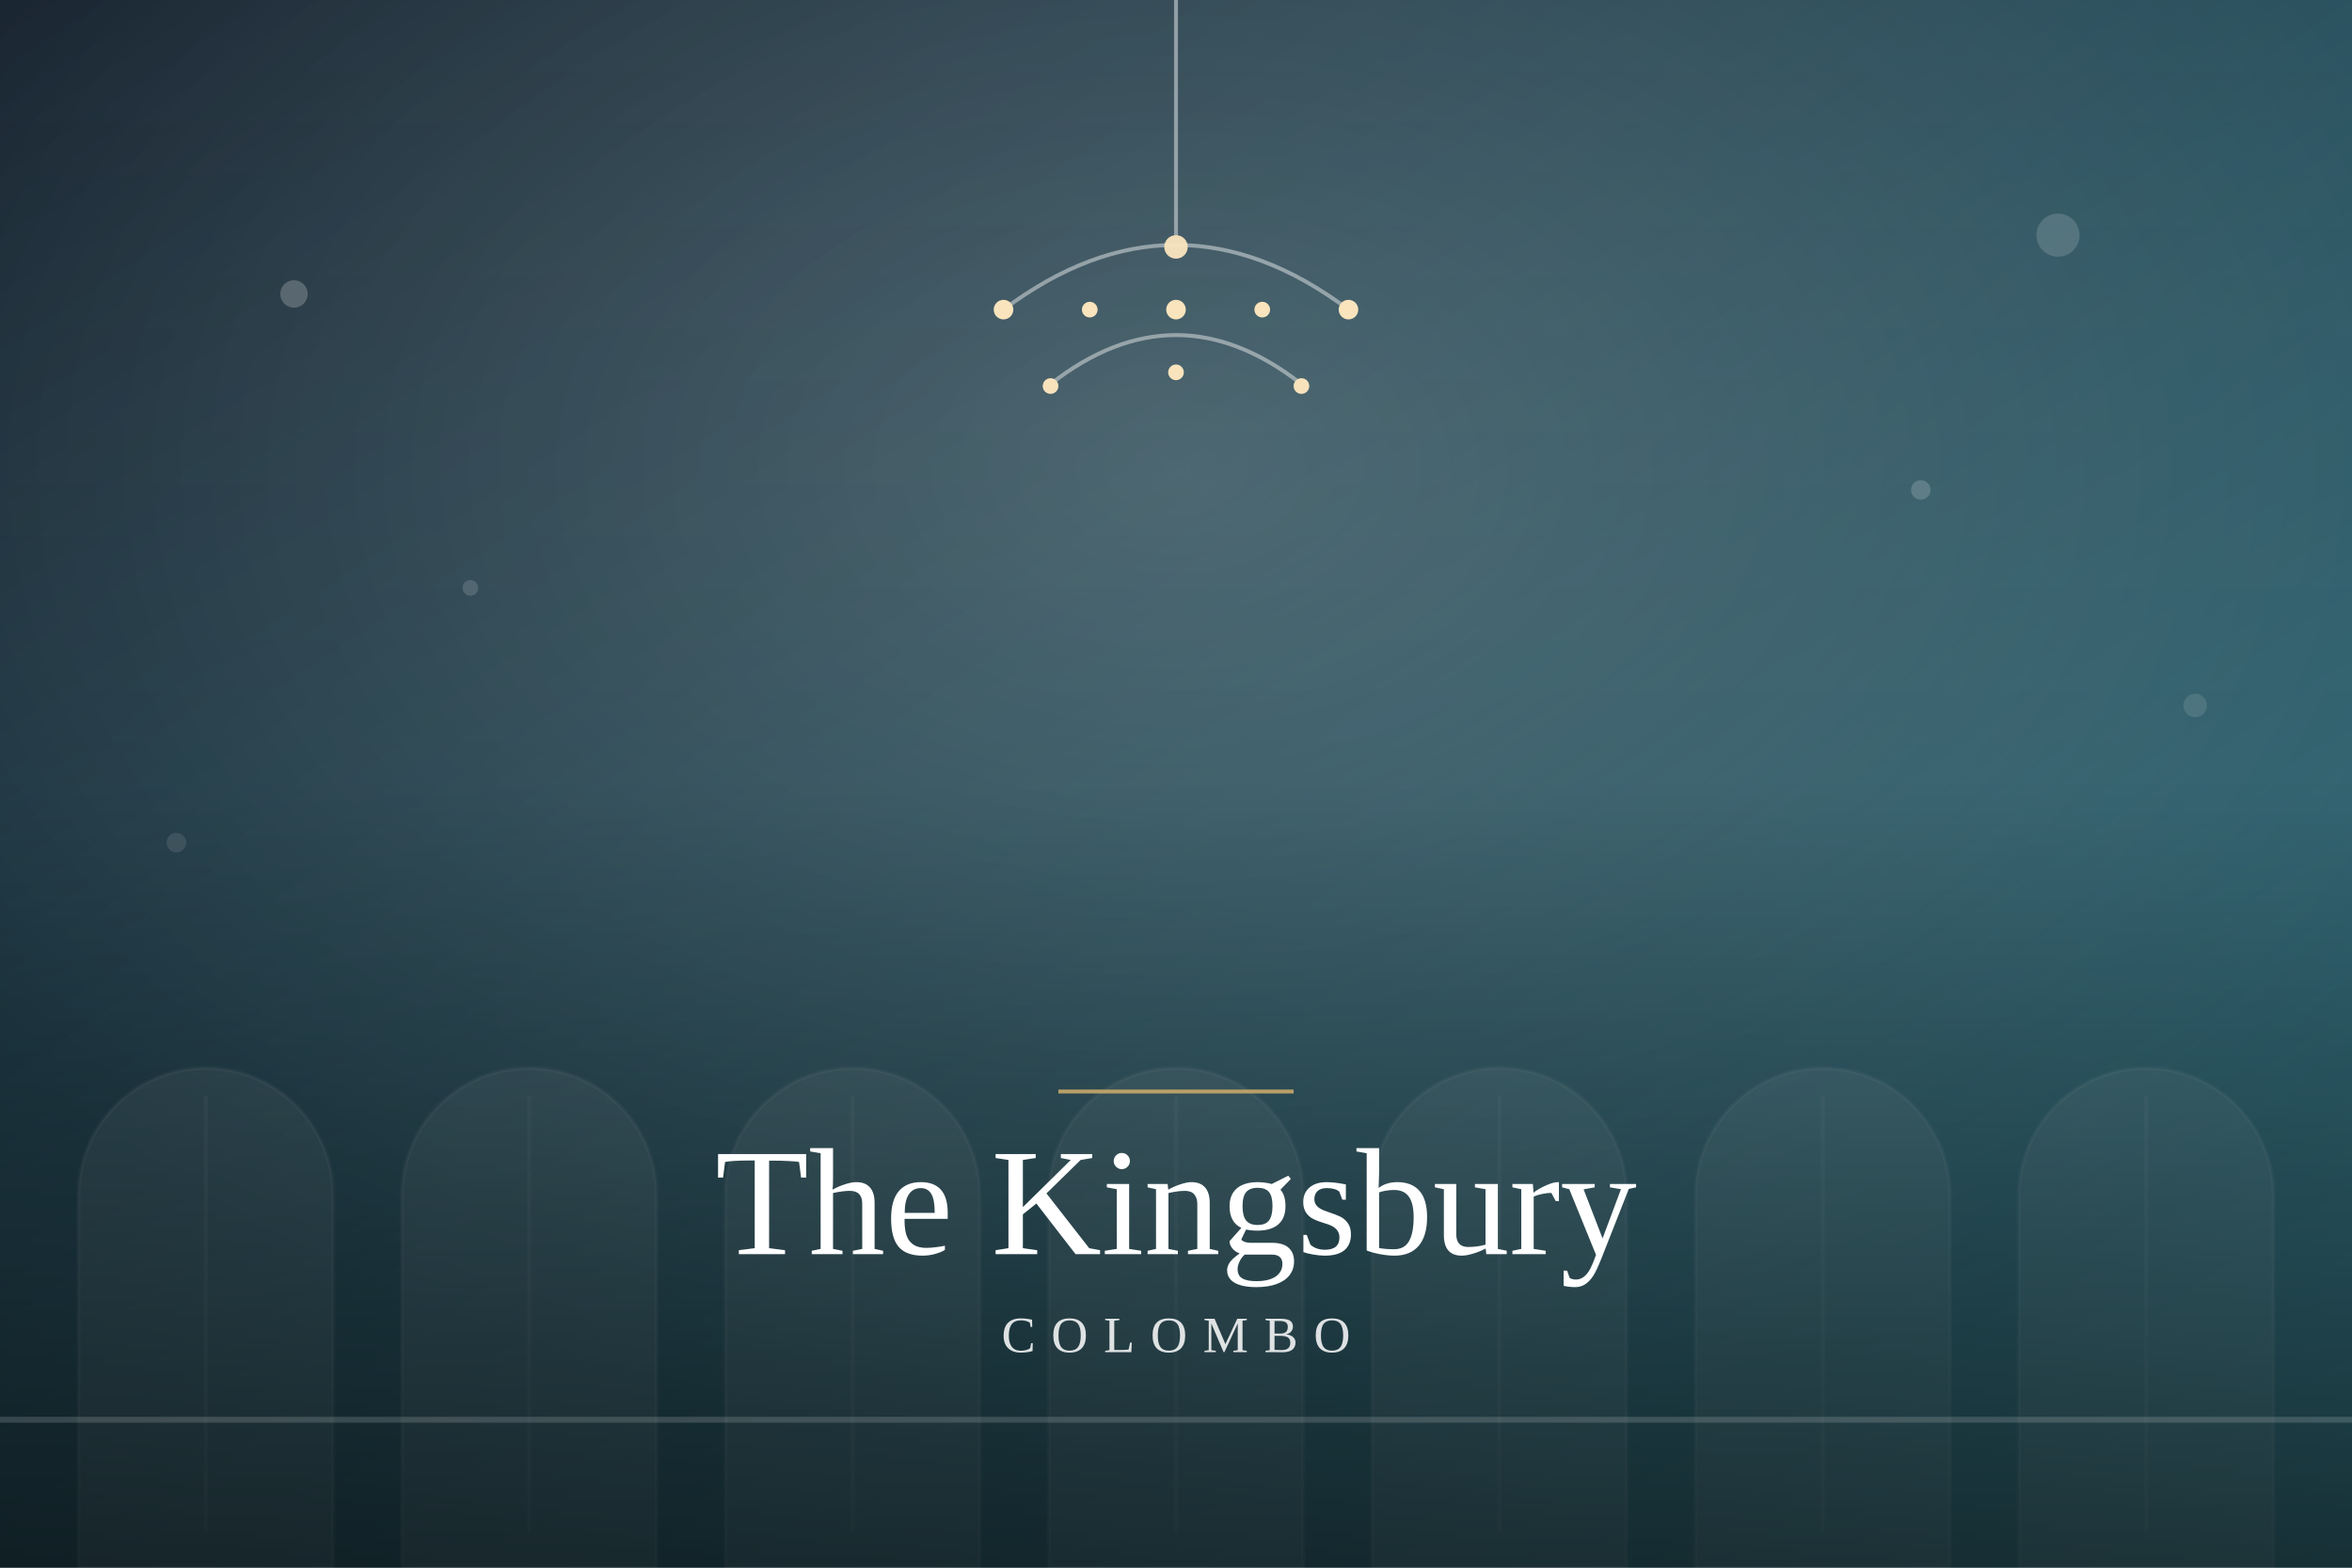
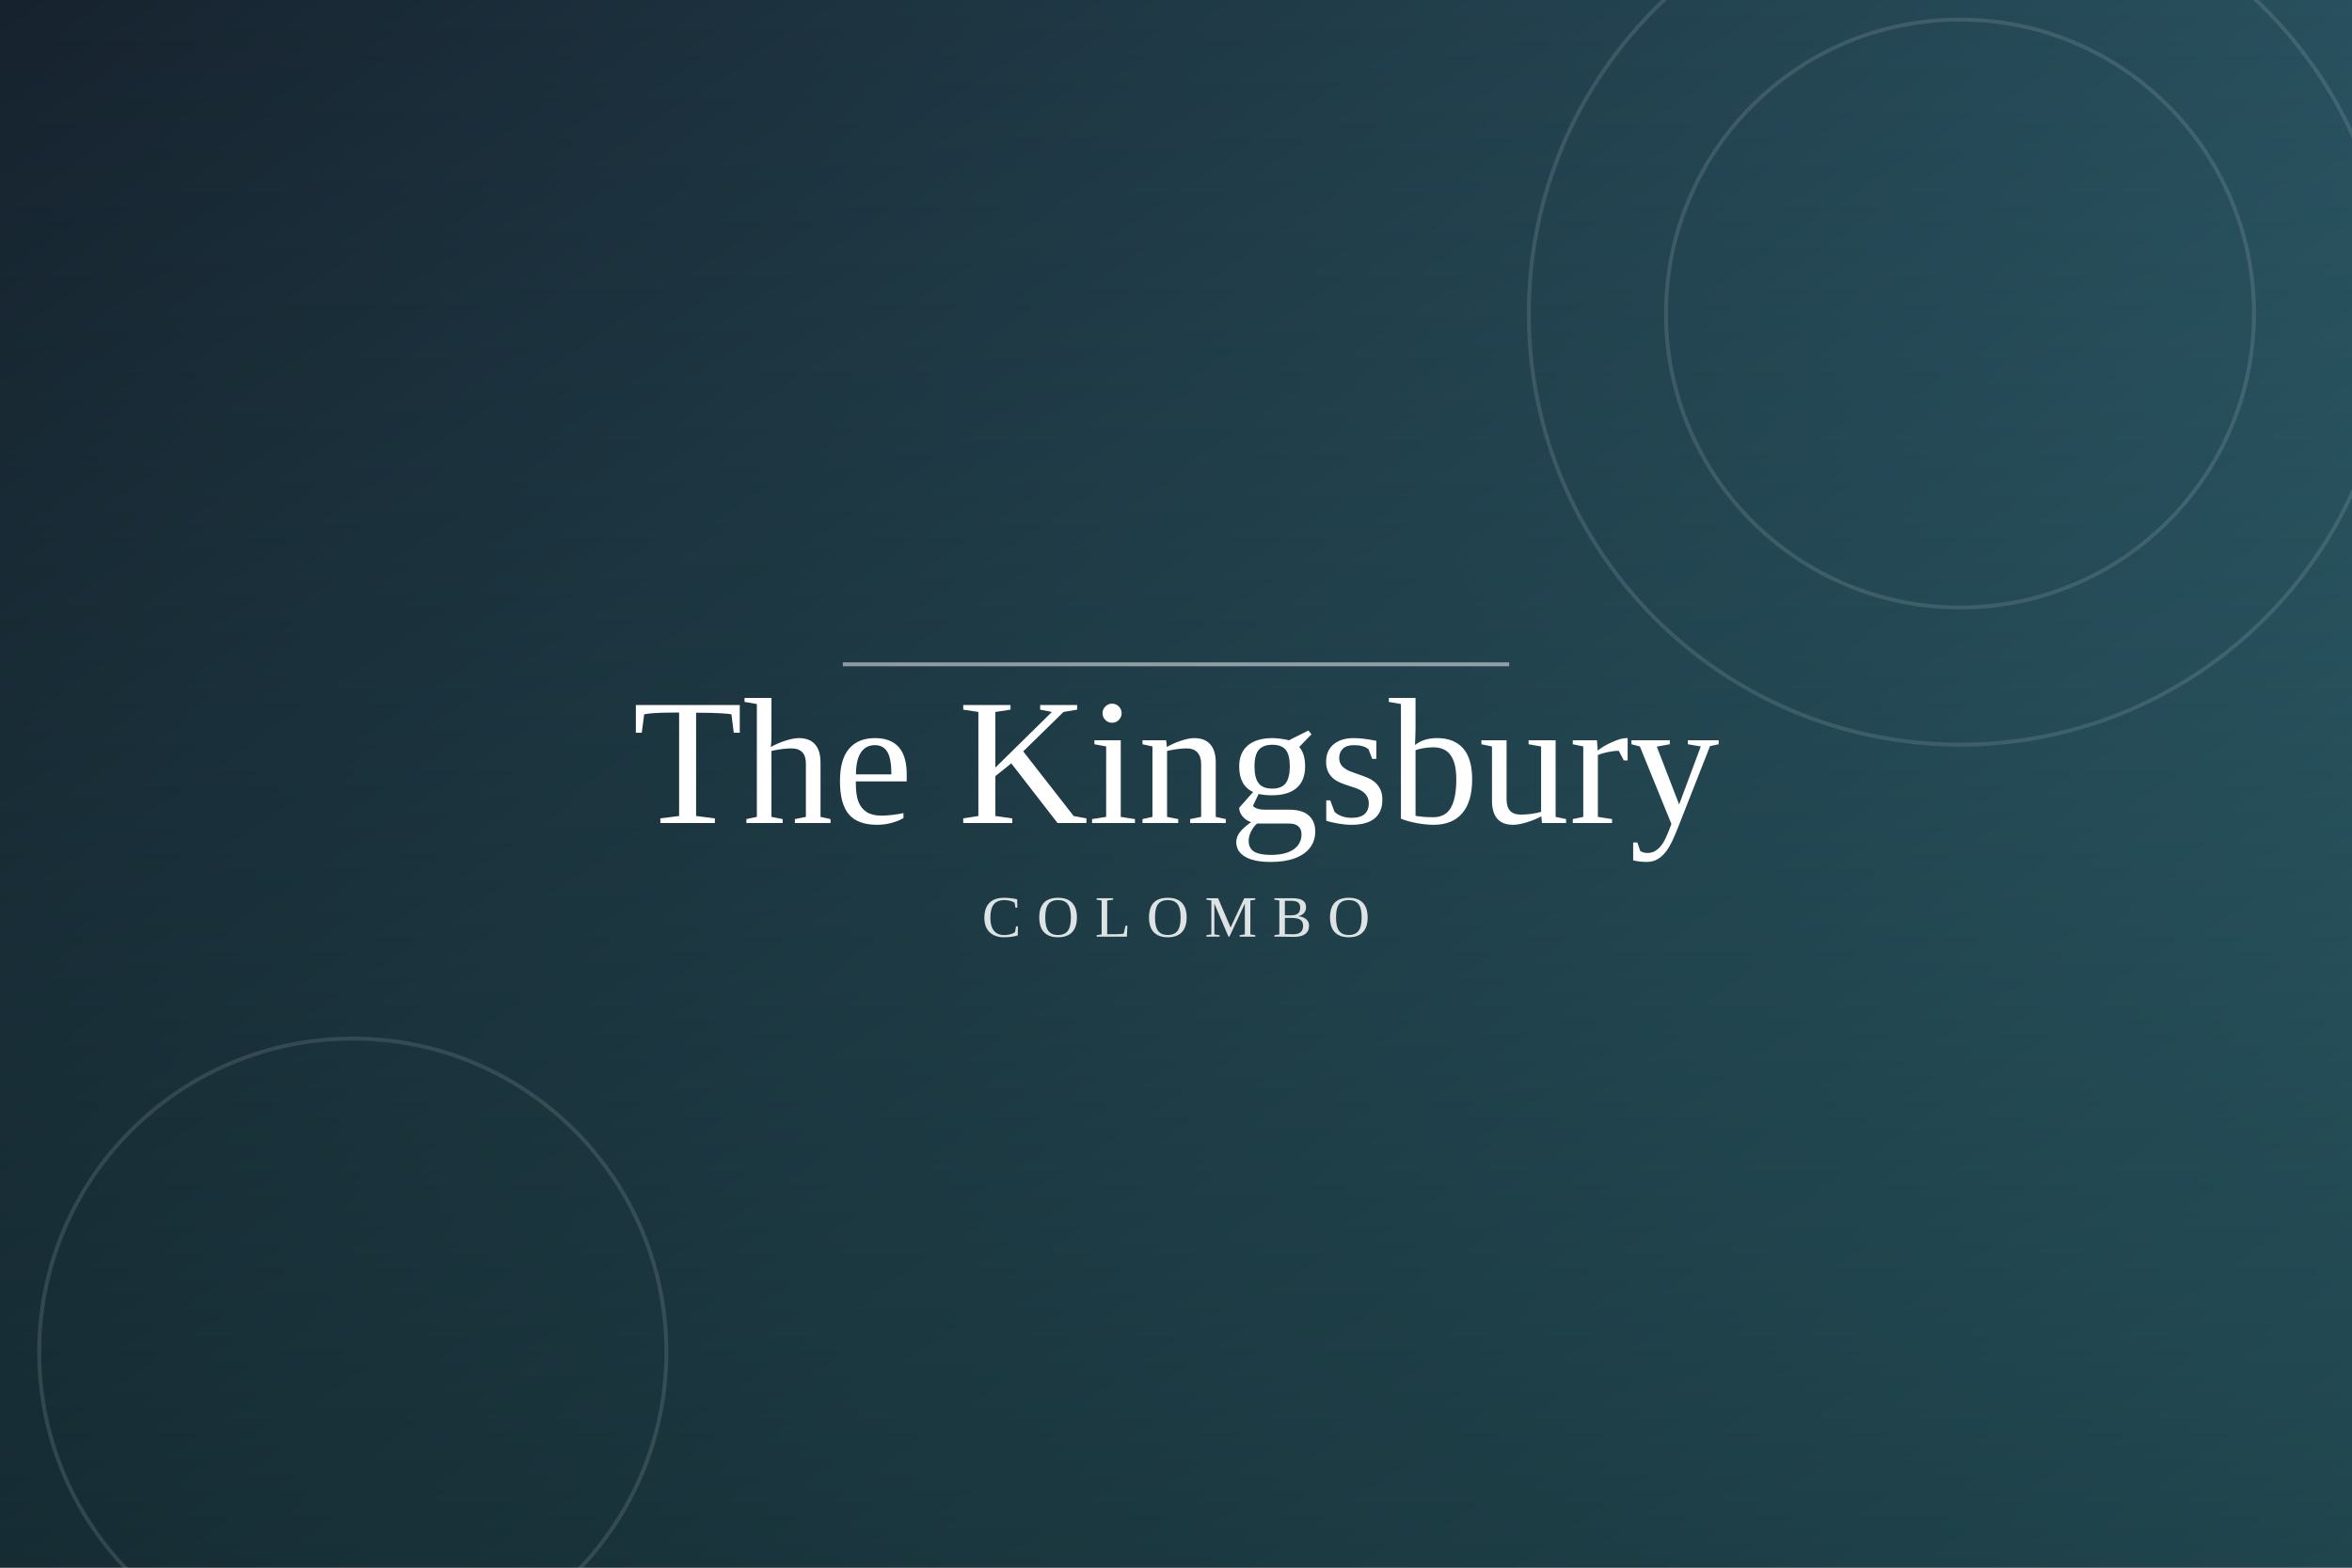
<svg xmlns="http://www.w3.org/2000/svg" viewBox="0 0 1200 800" width="1200" height="800" role="img" aria-label="The Kingsbury">
  <defs>
-     <linearGradient id="bg" x1="0" y1="0" x2="1" y2="1">
+     <linearGradient id="g" x1="0" y1="0" x2="1" y2="1">
      <stop offset="0" stop-color="#16222e" />
      <stop offset="1" stop-color="#3a7d8c" />
    </linearGradient>
-     <radialGradient id="glow" cx="0.5" cy="0.30" r="0.62">
-       <stop offset="0" stop-color="#ffffff" stop-opacity="0.20" />
-       <stop offset="1" stop-color="#ffffff" stop-opacity="0" />
-     </radialGradient>
-     <linearGradient id="vig" x1="0" y1="0" x2="0" y2="1">
-       <stop offset="0" stop-color="#000000" stop-opacity="0" />
-       <stop offset="0.5" stop-color="#000000" stop-opacity="0.06" />
-       <stop offset="1" stop-color="#000000" stop-opacity="0.62" />
+     <linearGradient id="v" x1="0" y1="0" x2="0" y2="1">
+       <stop offset="0" stop-color="#000" stop-opacity="0" />
+       <stop offset="1" stop-color="#000" stop-opacity="0.45" />
    </linearGradient>
  </defs>
-   <rect width="1200" height="800" fill="url(#bg)" />
-   <rect width="1200" height="800" fill="url(#glow)" />
-   <g fill="#ffffff">
-     <circle cx="150" cy="150" r="7" opacity="0.22" />
-     <circle cx="1050" cy="120" r="11" opacity="0.16" />
-     <circle cx="980" cy="250" r="5" opacity="0.18" />
-     <circle cx="240" cy="300" r="4" opacity="0.16" />
-     <circle cx="1120" cy="360" r="6" opacity="0.12" />
-     <circle cx="90" cy="430" r="5" opacity="0.12" />
+   <rect width="1200" height="800" fill="url(#g)" />
+   <rect width="1200" height="800" fill="url(#v)" />
+   <g fill="none" stroke="#ffffff" stroke-opacity="0.12" stroke-width="2">
+     <circle cx="1000" cy="160" r="220" />
+     <circle cx="1000" cy="160" r="150" />
+     <circle cx="180" cy="690" r="160" />
  </g>
-   <g stroke="#ffffff" stroke-opacity="0.45" fill="none" stroke-width="2">
-     <line x1="600" y1="0" x2="600" y2="120" />
-     <path d="M512 158 Q600 92 688 158" />
-     <path d="M536 196 Q600 146 664 196" />
-   </g>
-   <g fill="#ffe9c2">
-     <circle cx="600" cy="126" r="6" opacity="0.95" />
-     <circle cx="512" cy="158" r="5" />
-     <circle cx="556" cy="158" r="4" />
-     <circle cx="600" cy="158" r="5" />
-     <circle cx="644" cy="158" r="4" />
-     <circle cx="688" cy="158" r="5" />
-     <circle cx="536" cy="197" r="4" />
-     <circle cx="600" cy="190" r="4" />
-     <circle cx="664" cy="197" r="4" />
-   </g>
-   <g fill="#ffffff" fill-opacity="0.08" stroke="#ffffff" stroke-opacity="0.05" stroke-width="2">
-     <path d="M40 800 V610 a65 65 0 0 1 130 0 V800 Z" />
-     <line x1="105" y1="559" x2="105" y2="782" />
-     <path d="M205 800 V610 a65 65 0 0 1 130 0 V800 Z" />
-     <line x1="270" y1="559" x2="270" y2="782" />
-     <path d="M370 800 V610 a65 65 0 0 1 130 0 V800 Z" />
-     <line x1="435" y1="559" x2="435" y2="782" />
-     <path d="M535 800 V610 a65 65 0 0 1 130 0 V800 Z" />
-     <line x1="600" y1="559" x2="600" y2="782" />
-     <path d="M700 800 V610 a65 65 0 0 1 130 0 V800 Z" />
-     <line x1="765" y1="559" x2="765" y2="782" />
-     <path d="M865 800 V610 a65 65 0 0 1 130 0 V800 Z" />
-     <line x1="930" y1="559" x2="930" y2="782" />
-     <path d="M1030 800 V610 a65 65 0 0 1 130 0 V800 Z" />
-     <line x1="1095" y1="559" x2="1095" y2="782" />
-   </g>
-   <rect width="1200" height="800" fill="url(#vig)" />
-   <rect x="0" y="723" width="1200" height="3" fill="#ffffff" fill-opacity="0.16" />
-   <g text-anchor="middle" font-family="Georgia,'Times New Roman',serif">
-     <rect x="540" y="556" width="120" height="2" fill="#c8a96a" fill-opacity="0.9" />
-     <text x="600" y="640" font-size="78" fill="#ffffff" font-weight="500">The Kingsbury</text>
-     <text x="600" y="690" font-size="26" letter-spacing="8" fill="#ffffff" fill-opacity="0.85">COLOMBO</text>
+   <g text-anchor="middle" font-family="Georgia, 'Times New Roman', serif">
+     <rect x="430" y="338" width="340" height="2" fill="#ffffff" fill-opacity="0.5" />
+     <text x="600" y="420" font-size="92" fill="#ffffff" font-weight="500">The Kingsbury</text>
+     <text x="600" y="478" font-size="30" letter-spacing="8" fill="#ffffff" fill-opacity="0.85">COLOMBO</text>
  </g>
</svg>
